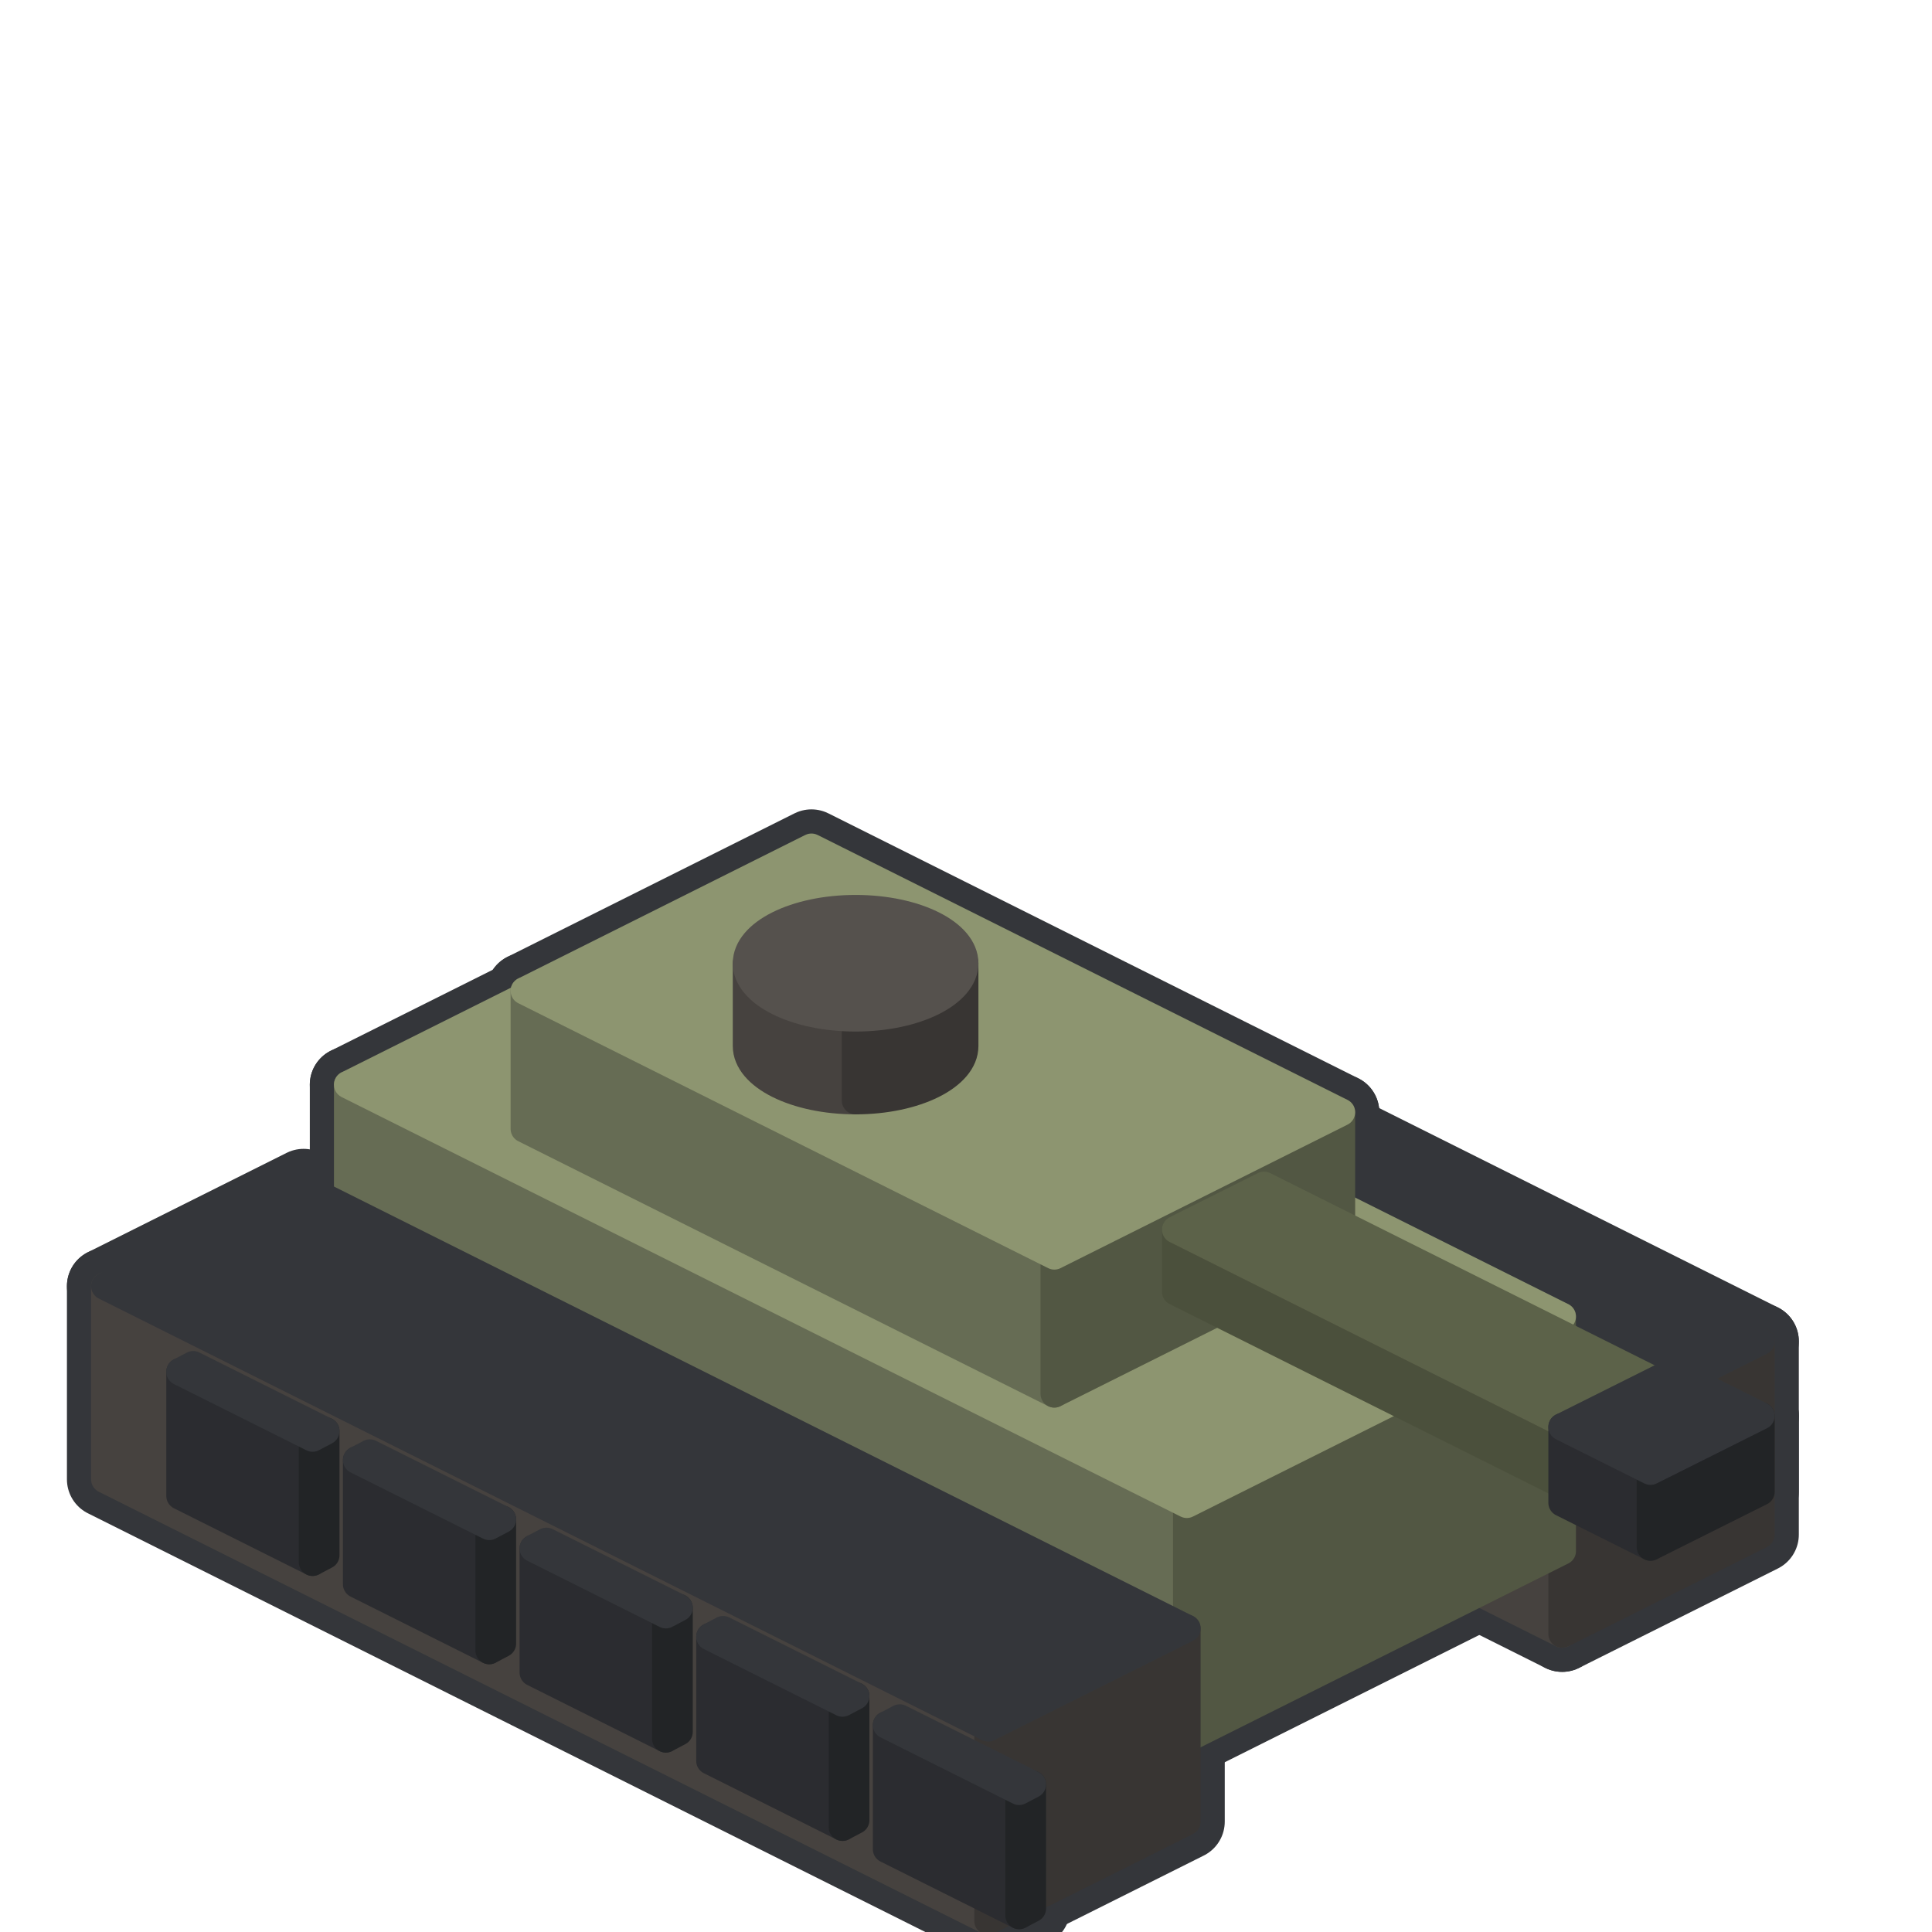
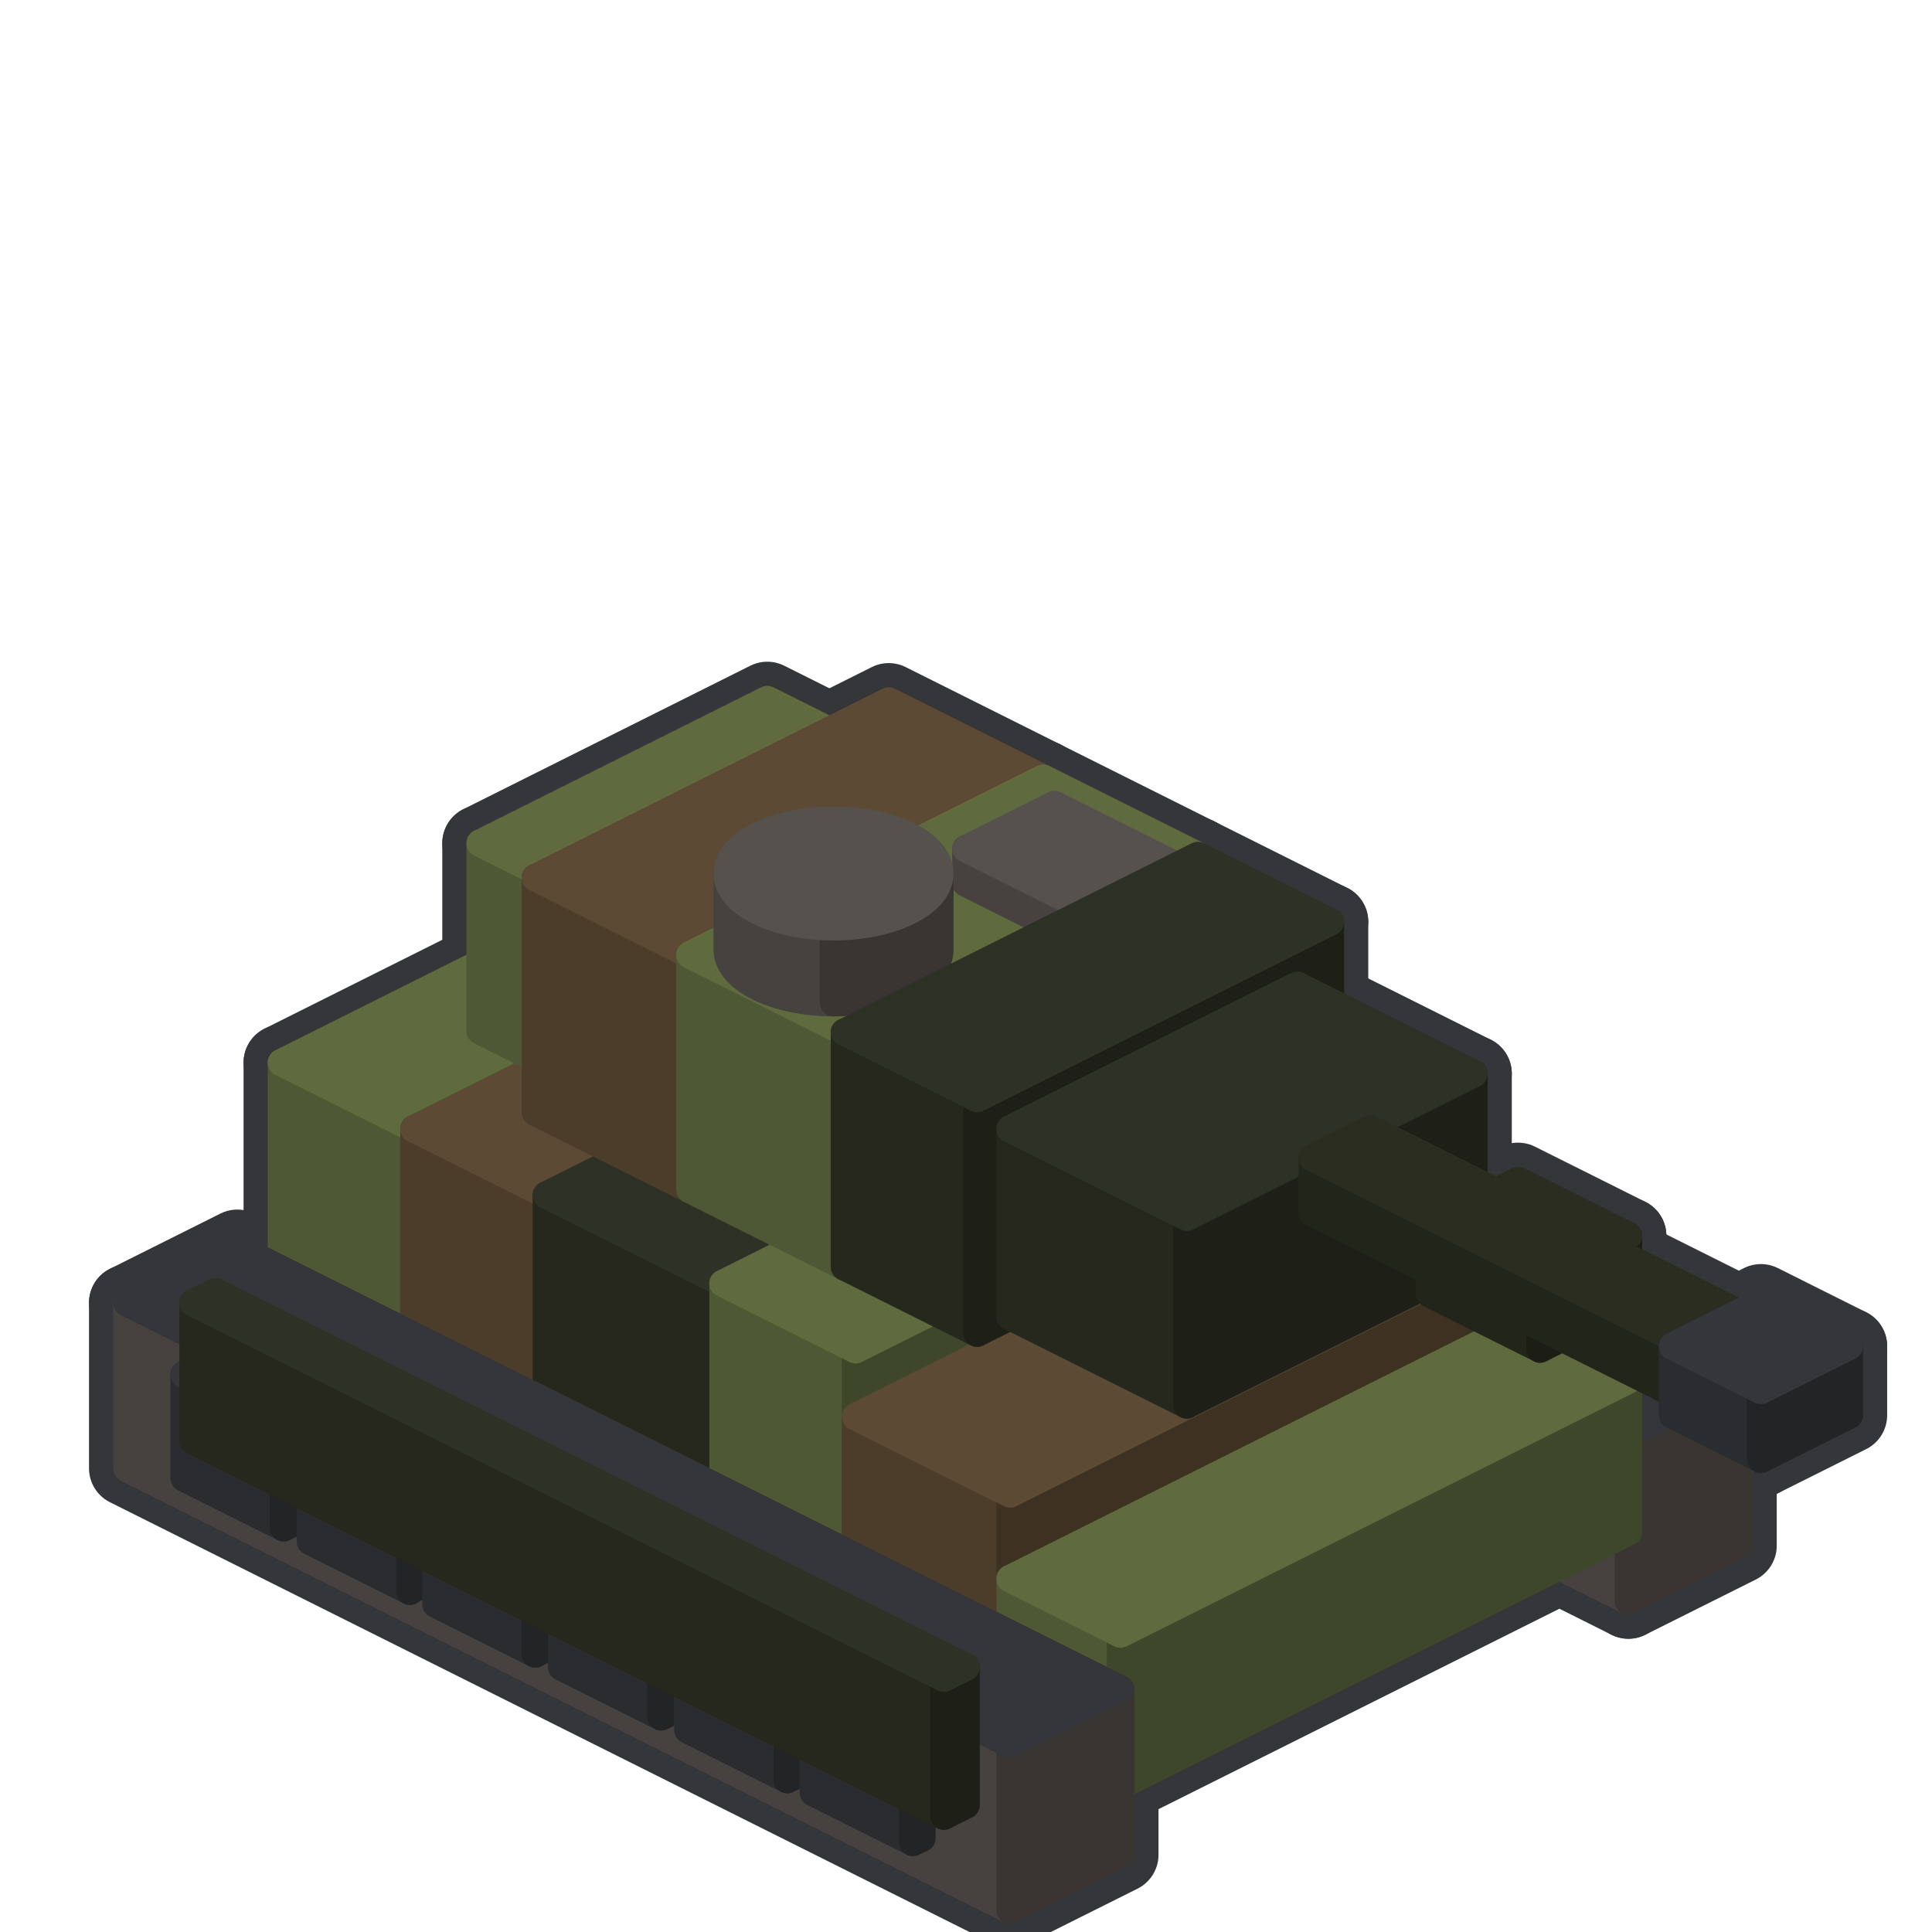
<svg xmlns="http://www.w3.org/2000/svg" width="28" height="28" viewBox="0 0 28 28">
  <g transform="translate(-18 -4)" stroke-linejoin="round" stroke-width="0.4">
-     <polygon points="27.84,21.28 40.64,27.68 40.64,24.88 27.84,18.48" fill="#34363a" stroke="#34363a" stroke-width="1.1" />
-     <polygon points="43.52,26.24 40.64,27.68 40.64,24.88 43.52,23.44" fill="#34363a" stroke="#34363a" stroke-width="1.1" />
-     <polygon points="30.72,17.04 43.52,23.44 40.64,24.88 27.84,18.48" fill="#34363a" stroke="#34363a" stroke-width="1.1" />
-     <polygon points="23.04,23.12 35.20,29.20 35.20,25.80 23.04,19.72" fill="#34363a" stroke="#34363a" stroke-width="1.1" />
-     <polygon points="40.64,26.48 35.20,29.20 35.20,25.80 40.64,23.08" fill="#34363a" stroke="#34363a" stroke-width="1.1" />
-     <polygon points="28.48,17.00 40.64,23.08 35.20,25.80 23.04,19.72" fill="#34363a" stroke="#34363a" stroke-width="1.1" />
-     <polygon points="25.60,20.36 33.28,24.20 33.28,22.20 25.60,18.36" fill="#34363a" stroke="#34363a" stroke-width="1.1" />
-     <polygon points="37.44,22.12 33.28,24.20 33.28,22.20 37.44,20.12" fill="#34363a" stroke="#34363a" stroke-width="1.1" />
-     <polygon points="29.76,16.28 37.44,20.12 33.28,22.20 25.60,18.36" fill="#34363a" stroke="#34363a" stroke-width="1.1" />
+     <polygon points="28.80,20.80 41.60,27.20 41.60,24.80 28.80,18.40" fill="#34363a" stroke="#34363a" stroke-width="1.1" />
+     <polygon points="43.20,26.40 41.60,27.20 41.60,24.80 43.20,24.00" fill="#34363a" stroke="#34363a" stroke-width="1.1" />
+     <polygon points="30.40,17.60 43.20,24.00 41.60,24.80 28.80,18.40" fill="#34363a" stroke="#34363a" stroke-width="1.1" />
+     <polygon points="22.08,23.80 24.00,24.76 24.00,20.36 22.08,19.40" fill="#34363a" stroke="#34363a" stroke-width="1.1" />
+     <polygon points="31.36,21.08 24.00,24.76 24.00,20.36 31.36,16.68" fill="#34363a" stroke="#34363a" stroke-width="1.1" />
+     <polygon points="29.44,15.72 31.36,16.68 24.00,20.36 22.08,19.40" fill="#34363a" stroke="#34363a" stroke-width="1.1" />
+     <polygon points="24.00,24.76 25.92,25.72 25.92,21.32 24.00,20.36" fill="#34363a" stroke="#34363a" stroke-width="1.1" />
+     <polygon points="33.28,22.04 25.92,25.72 25.92,21.32 33.28,17.64" fill="#34363a" stroke="#34363a" stroke-width="1.1" />
+     <polygon points="31.36,16.68 33.28,17.64 25.92,21.32 24.00,20.36" fill="#34363a" stroke="#34363a" stroke-width="1.1" />
+     <polygon points="24.96,18.94 26.24,19.58 26.24,16.86 24.96,16.22" fill="#34363a" stroke="#34363a" stroke-width="1.1" />
+     <polygon points="30.40,17.50 26.24,19.58 26.24,16.86 30.40,14.78" fill="#34363a" stroke="#34363a" stroke-width="1.1" />
+     <polygon points="29.12,14.14 30.40,14.78 26.24,16.86 24.96,16.22" fill="#34363a" stroke="#34363a" stroke-width="1.1" />
+     <polygon points="25.92,25.72 28.48,27.00 28.48,22.60 25.92,21.32" fill="#34363a" stroke="#34363a" stroke-width="1.1" />
+     <polygon points="35.84,23.32 28.48,27.00 28.48,22.60 35.84,18.92" fill="#34363a" stroke="#34363a" stroke-width="1.1" />
+     <polygon points="33.28,17.64 35.84,18.92 28.48,22.60 25.92,21.32" fill="#34363a" stroke="#34363a" stroke-width="1.1" />
+     <polygon points="25.76,20.12 28.00,21.24 28.00,17.84 25.76,16.72" fill="#34363a" stroke="#34363a" stroke-width="1.1" />
+     <polygon points="33.12,18.68 28.00,21.24 28.00,17.84 33.12,15.28" fill="#34363a" stroke="#34363a" stroke-width="1.1" />
+     <polygon points="30.88,14.16 33.12,15.28 28.00,17.84 25.76,16.72" fill="#34363a" stroke="#34363a" stroke-width="1.1" />
+     <polygon points="28.48,27.00 30.40,27.96 30.40,23.56 28.48,22.60" fill="#34363a" stroke="#34363a" stroke-width="1.1" />
+     <polygon points="37.76,24.28 30.40,27.96 30.40,23.56 37.76,19.88" fill="#34363a" stroke="#34363a" stroke-width="1.1" />
+     <polygon points="35.84,18.92 37.76,19.88 30.40,23.56 28.48,22.60" fill="#34363a" stroke="#34363a" stroke-width="1.1" />
+     <polygon points="28.00,21.24 30.24,22.36 30.24,18.96 28.00,17.84" fill="#34363a" stroke="#34363a" stroke-width="1.1" />
+     <polygon points="35.36,19.80 30.24,22.36 30.24,18.96 35.36,16.40" fill="#34363a" stroke="#34363a" stroke-width="1.1" />
+     <polygon points="33.12,15.28 35.36,16.40 30.24,18.96 28.00,17.84" fill="#34363a" stroke="#34363a" stroke-width="1.1" />
+     <polygon points="32.00,16.80 34.24,17.92 34.24,17.42 32.00,16.30" fill="#34363a" stroke="#34363a" stroke-width="1.1" />
+     <polygon points="35.52,17.28 34.24,17.92 34.24,17.42 35.52,16.78" fill="#34363a" stroke="#34363a" stroke-width="1.1" />
+     <polygon points="33.28,15.66 35.52,16.78 34.24,17.42 32.00,16.30" fill="#34363a" stroke="#34363a" stroke-width="1.1" />
    <polygon points="" fill="#34363a" stroke="#34363a" stroke-width="1.1" />
    <polygon points="" fill="#34363a" stroke="#34363a" stroke-width="1.1" />
    <polygon points="" fill="#34363a" stroke="#34363a" stroke-width="1.1" />
-     <polygon points="35.04,22.72 40.80,25.60 40.80,24.70 35.04,21.82" fill="#34363a" stroke="#34363a" stroke-width="1.1" />
-     <polygon points="42.08,24.96 40.80,25.60 40.80,24.70 42.08,24.06" fill="#34363a" stroke="#34363a" stroke-width="1.1" />
-     <polygon points="36.32,21.18 42.08,24.06 40.80,24.70 35.04,21.82" fill="#34363a" stroke="#34363a" stroke-width="1.1" />
-     <polygon points="19.52,25.44 32.32,31.84 32.32,29.04 19.52,22.64" fill="#34363a" stroke="#34363a" stroke-width="1.1" />
-     <polygon points="35.20,30.40 32.32,31.84 32.32,29.04 35.20,27.60" fill="#34363a" stroke="#34363a" stroke-width="1.1" />
-     <polygon points="22.40,21.20 35.20,27.60 32.32,29.04 19.52,22.64" fill="#34363a" stroke="#34363a" stroke-width="1.1" />
-     <polygon points="20.61,25.68 22.53,26.64 22.53,24.84 20.61,23.88" fill="#34363a" stroke="#34363a" stroke-width="1.1" />
-     <polygon points="22.72,26.54 22.53,26.64 22.53,24.84 22.72,24.74" fill="#34363a" stroke="#34363a" stroke-width="1.1" />
-     <polygon points="20.80,23.78 22.72,24.74 22.53,24.84 20.61,23.88" fill="#34363a" stroke="#34363a" stroke-width="1.1" />
-     <polygon points="23.17,26.96 25.09,27.92 25.09,26.12 23.17,25.16" fill="#34363a" stroke="#34363a" stroke-width="1.1" />
-     <polygon points="25.28,27.82 25.09,27.92 25.09,26.12 25.28,26.02" fill="#34363a" stroke="#34363a" stroke-width="1.1" />
-     <polygon points="23.36,25.06 25.28,26.02 25.09,26.12 23.17,25.16" fill="#34363a" stroke="#34363a" stroke-width="1.1" />
-     <polygon points="25.73,28.24 27.65,29.20 27.65,27.40 25.73,26.44" fill="#34363a" stroke="#34363a" stroke-width="1.1" />
-     <polygon points="27.84,29.10 27.65,29.20 27.65,27.40 27.84,27.30" fill="#34363a" stroke="#34363a" stroke-width="1.1" />
-     <polygon points="25.92,26.34 27.84,27.30 27.65,27.40 25.73,26.44" fill="#34363a" stroke="#34363a" stroke-width="1.1" />
-     <polygon points="28.29,29.52 30.21,30.48 30.21,28.68 28.29,27.72" fill="#34363a" stroke="#34363a" stroke-width="1.1" />
-     <polygon points="30.40,30.38 30.21,30.48 30.21,28.68 30.40,28.58" fill="#34363a" stroke="#34363a" stroke-width="1.1" />
-     <polygon points="28.48,27.62 30.40,28.58 30.21,28.68 28.29,27.72" fill="#34363a" stroke="#34363a" stroke-width="1.1" />
-     <polygon points="40.64,25.78 41.92,26.42 41.92,25.32 40.64,24.68" fill="#34363a" stroke="#34363a" stroke-width="1.1" />
-     <polygon points="43.52,25.62 41.92,26.42 41.92,25.32 43.52,24.52" fill="#34363a" stroke="#34363a" stroke-width="1.1" />
-     <polygon points="42.24,23.88 43.52,24.52 41.92,25.32 40.64,24.68" fill="#34363a" stroke="#34363a" stroke-width="1.1" />
-     <polygon points="30.85,30.80 32.77,31.76 32.77,29.96 30.85,29.00" fill="#34363a" stroke="#34363a" stroke-width="1.1" />
-     <polygon points="32.96,31.66 32.77,31.76 32.77,29.96 32.96,29.86" fill="#34363a" stroke="#34363a" stroke-width="1.1" />
-     <polygon points="31.04,28.90 32.96,29.86 32.77,29.96 30.85,29.00" fill="#34363a" stroke="#34363a" stroke-width="1.1" />
-     <polygon points="27.84,21.28 40.64,27.68 40.64,24.88 27.84,18.48" fill="#46423f" stroke="#46423f" />
-     <polygon points="43.52,26.24 40.64,27.68 40.64,24.88 43.52,23.44" fill="#383533" stroke="#383533" />
-     <polygon points="30.72,17.04 43.52,23.44 40.64,24.88 27.84,18.48" fill="#34363a" stroke="#34363a" />
-     <polygon points="23.04,23.12 35.20,29.20 35.20,25.80 23.04,19.72" fill="#666c54" stroke="#666c54" />
-     <polygon points="40.64,26.48 35.20,29.20 35.20,25.80 40.64,23.08" fill="#525743" stroke="#525743" />
-     <polygon points="28.48,17.00 40.64,23.08 35.20,25.80 23.04,19.72" fill="#8d9570" stroke="#8d9570" />
-     <polygon points="25.60,20.36 33.28,24.20 33.28,22.20 25.60,18.36" fill="#666c54" stroke="#666c54" />
-     <polygon points="37.44,22.12 33.28,24.20 33.28,22.20 37.44,20.12" fill="#525743" stroke="#525743" />
-     <polygon points="29.76,16.28 37.44,20.12 33.28,22.20 25.60,18.36" fill="#8d9570" stroke="#8d9570" />
-     <path d="M 30.40 19.95 A 1.58 0.79 0 0 1 28.82 19.16 L 28.82 17.96 L 30.40 17.96 Z" fill="#46423f" stroke="#46423f" />
-     <path d="M 30.40 19.95 A 1.58 0.79 0 0 0 31.98 19.16 L 31.98 17.96 L 30.40 17.96 Z" fill="#383533" stroke="#383533" />
-     <path d="M 28.82 17.96 A 1.58 0.79 0 1 0 31.98 17.96 A 1.58 0.79 0 1 0 28.82 17.96 Z" fill="#55514d" stroke="#55514d" />
-     <polygon points="35.04,22.72 40.80,25.60 40.80,24.70 35.04,21.82" fill="#4b503c" stroke="#4b503c" />
-     <polygon points="42.08,24.96 40.80,25.60 40.80,24.70 42.08,24.06" fill="#3d4130" stroke="#3d4130" />
-     <polygon points="36.32,21.18 42.08,24.06 40.80,24.70 35.04,21.82" fill="#5c6249" stroke="#5c6249" />
-     <polygon points="19.52,25.44 32.32,31.84 32.32,29.04 19.52,22.64" fill="#46423f" stroke="#46423f" />
-     <polygon points="35.20,30.40 32.32,31.84 32.32,29.04 35.20,27.60" fill="#383533" stroke="#383533" />
-     <polygon points="22.40,21.20 35.20,27.60 32.32,29.04 19.52,22.64" fill="#34363a" stroke="#34363a" />
-     <polygon points="20.61,25.68 22.53,26.64 22.53,24.84 20.61,23.88" fill="#2b2c30" stroke="#2b2c30" />
-     <polygon points="22.72,26.54 22.53,26.64 22.53,24.84 22.72,24.74" fill="#222426" stroke="#222426" />
-     <polygon points="20.80,23.78 22.72,24.74 22.53,24.84 20.61,23.88" fill="#34363a" stroke="#34363a" />
-     <polygon points="23.17,26.96 25.09,27.92 25.09,26.12 23.17,25.16" fill="#2b2c30" stroke="#2b2c30" />
-     <polygon points="25.28,27.82 25.09,27.92 25.09,26.12 25.28,26.02" fill="#222426" stroke="#222426" />
-     <polygon points="23.36,25.06 25.28,26.02 25.09,26.12 23.17,25.16" fill="#34363a" stroke="#34363a" />
-     <polygon points="25.73,28.24 27.65,29.20 27.65,27.40 25.73,26.44" fill="#2b2c30" stroke="#2b2c30" />
-     <polygon points="27.84,29.10 27.65,29.20 27.65,27.40 27.84,27.30" fill="#222426" stroke="#222426" />
-     <polygon points="25.92,26.34 27.84,27.30 27.65,27.40 25.73,26.44" fill="#34363a" stroke="#34363a" />
-     <polygon points="28.29,29.52 30.21,30.48 30.21,28.68 28.29,27.72" fill="#2b2c30" stroke="#2b2c30" />
-     <polygon points="30.40,30.38 30.21,30.48 30.21,28.68 30.40,28.58" fill="#222426" stroke="#222426" />
-     <polygon points="28.48,27.62 30.40,28.58 30.21,28.68 28.29,27.72" fill="#34363a" stroke="#34363a" />
-     <polygon points="40.64,25.78 41.92,26.42 41.92,25.32 40.64,24.68" fill="#2b2c30" stroke="#2b2c30" />
-     <polygon points="43.52,25.62 41.92,26.42 41.92,25.32 43.52,24.52" fill="#222426" stroke="#222426" />
-     <polygon points="42.24,23.88 43.52,24.52 41.92,25.32 40.64,24.68" fill="#34363a" stroke="#34363a" />
-     <polygon points="30.85,30.80 32.77,31.76 32.77,29.96 30.85,29.00" fill="#2b2c30" stroke="#2b2c30" />
-     <polygon points="32.96,31.66 32.77,31.76 32.77,29.96 32.96,29.86" fill="#222426" stroke="#222426" />
-     <polygon points="31.04,28.90 32.96,29.86 32.77,29.96 30.85,29.00" fill="#34363a" stroke="#34363a" />
+     <polygon points="30.40,27.96 32.64,29.08 32.64,25.65 30.40,24.53" fill="#34363a" stroke="#34363a" stroke-width="1.1" />
+     <polygon points="40.00,25.40 32.64,29.08 32.64,25.65 40.00,21.97" fill="#34363a" stroke="#34363a" stroke-width="1.1" />
+     <polygon points="37.76,20.85 40.00,21.97 32.64,25.65 30.40,24.53" fill="#34363a" stroke="#34363a" stroke-width="1.1" />
+     <polygon points="30.24,22.36 32.16,23.32 32.16,19.92 30.24,18.96" fill="#34363a" stroke="#34363a" stroke-width="1.1" />
+     <polygon points="37.28,20.76 32.16,23.32 32.16,19.92 37.28,17.36" fill="#34363a" stroke="#34363a" stroke-width="1.1" />
+     <polygon points="35.36,16.40 37.28,17.36 32.16,19.92 30.24,18.96" fill="#34363a" stroke="#34363a" stroke-width="1.1" />
+     <polygon points="32.64,29.08 34.24,29.88 34.24,27.68 32.64,26.88" fill="#34363a" stroke="#34363a" stroke-width="1.1" />
+     <polygon points="41.60,26.20 34.24,29.88 34.24,27.68 41.60,24.00" fill="#34363a" stroke="#34363a" stroke-width="1.1" />
+     <polygon points="40.00,23.20 41.60,24.00 34.24,27.68 32.64,26.88" fill="#34363a" stroke="#34363a" stroke-width="1.1" />
+     <polygon points="32.64,23.08 35.20,24.36 35.20,21.64 32.64,20.36" fill="#34363a" stroke="#34363a" stroke-width="1.1" />
+     <polygon points="39.36,22.28 35.20,24.36 35.20,21.64 39.36,19.56" fill="#34363a" stroke="#34363a" stroke-width="1.1" />
+     <polygon points="36.80,18.28 39.36,19.56 35.20,21.64 32.64,20.36" fill="#34363a" stroke="#34363a" stroke-width="1.1" />
+     <polygon points="38.72,22.75 40.32,23.55 40.32,22.55 38.72,21.75" fill="#34363a" stroke="#34363a" stroke-width="1.1" />
+     <polygon points="41.60,22.91 40.32,23.55 40.32,22.55 41.60,21.91" fill="#34363a" stroke="#34363a" stroke-width="1.1" />
+     <polygon points="40.00,21.11 41.60,21.91 40.32,22.55 38.72,21.75" fill="#34363a" stroke="#34363a" stroke-width="1.1" />
+     <polygon points="37.02,21.58 42.46,24.30 42.46,23.50 37.02,20.78" fill="#34363a" stroke="#34363a" stroke-width="1.1" />
+     <polygon points="43.30,23.88 42.46,24.30 42.46,23.50 43.30,23.08" fill="#34363a" stroke="#34363a" stroke-width="1.1" />
+     <polygon points="37.86,20.36 43.30,23.08 42.46,23.50 37.02,20.78" fill="#34363a" stroke="#34363a" stroke-width="1.1" />
+     <polygon points="19.84,25.28 32.64,31.68 32.64,29.28 19.84,22.88" fill="#34363a" stroke="#34363a" stroke-width="1.1" />
+     <polygon points="34.24,30.88 32.64,31.68 32.64,29.28 34.24,28.48" fill="#34363a" stroke="#34363a" stroke-width="1.1" />
+     <polygon points="21.44,22.08 34.24,28.48 32.64,29.28 19.84,22.88" fill="#34363a" stroke="#34363a" stroke-width="1.1" />
+     <polygon points="20.67,25.42 22.11,26.14 22.11,24.64 20.67,23.92" fill="#34363a" stroke="#34363a" stroke-width="1.1" />
+     <polygon points="22.24,26.08 22.11,26.14 22.11,24.64 22.24,24.58" fill="#34363a" stroke="#34363a" stroke-width="1.1" />
+     <polygon points="20.80,23.86 22.24,24.58 22.11,24.64 20.67,23.92" fill="#34363a" stroke="#34363a" stroke-width="1.1" />
+     <polygon points="22.50,26.34 23.94,27.06 23.94,25.56 22.50,24.84" fill="#34363a" stroke="#34363a" stroke-width="1.1" />
+     <polygon points="24.06,26.99 23.94,27.06 23.94,25.56 24.06,25.49" fill="#34363a" stroke="#34363a" stroke-width="1.1" />
+     <polygon points="22.62,24.77 24.06,25.49 23.94,25.56 22.50,24.84" fill="#34363a" stroke="#34363a" stroke-width="1.1" />
+     <polygon points="24.32,27.25 25.76,27.97 25.76,26.47 24.32,25.75" fill="#34363a" stroke="#34363a" stroke-width="1.1" />
+     <polygon points="25.89,27.90 25.76,27.97 25.76,26.47 25.89,26.40" fill="#34363a" stroke="#34363a" stroke-width="1.1" />
+     <polygon points="24.45,25.68 25.89,26.40 25.76,26.47 24.32,25.75" fill="#34363a" stroke="#34363a" stroke-width="1.1" />
+     <polygon points="26.14,28.16 27.58,28.88 27.58,27.38 26.14,26.66" fill="#34363a" stroke="#34363a" stroke-width="1.1" />
+     <polygon points="27.71,28.82 27.58,28.88 27.58,27.38 27.71,27.32" fill="#34363a" stroke="#34363a" stroke-width="1.1" />
+     <polygon points="26.27,26.60 27.71,27.32 27.58,27.38 26.14,26.66" fill="#34363a" stroke="#34363a" stroke-width="1.1" />
+     <polygon points="27.97,29.07 29.41,29.79 29.41,28.29 27.97,27.57" fill="#34363a" stroke="#34363a" stroke-width="1.1" />
+     <polygon points="29.54,29.73 29.41,29.79 29.41,28.29 29.54,28.23" fill="#34363a" stroke="#34363a" stroke-width="1.1" />
+     <polygon points="28.10,27.51 29.54,28.23 29.41,28.29 27.97,27.57" fill="#34363a" stroke="#34363a" stroke-width="1.1" />
+     <polygon points="29.79,29.98 31.23,30.70 31.23,29.20 29.79,28.48" fill="#34363a" stroke="#34363a" stroke-width="1.1" />
+     <polygon points="31.36,30.64 31.23,30.70 31.23,29.20 31.36,29.14" fill="#34363a" stroke="#34363a" stroke-width="1.1" />
+     <polygon points="29.92,28.42 31.36,29.14 31.23,29.20 29.79,28.48" fill="#34363a" stroke="#34363a" stroke-width="1.1" />
+     <polygon points="20.80,24.88 31.68,30.32 31.68,28.32 20.80,22.88" fill="#34363a" stroke="#34363a" stroke-width="1.1" />
+     <polygon points="32.00,30.16 31.68,30.32 31.68,28.32 32.00,28.16" fill="#34363a" stroke="#34363a" stroke-width="1.1" />
+     <polygon points="21.12,22.72 32.00,28.16 31.68,28.32 20.80,22.88" fill="#34363a" stroke="#34363a" stroke-width="1.1" />
+     <polygon points="42.24,24.51 43.52,25.15 43.52,24.15 42.24,23.51" fill="#34363a" stroke="#34363a" stroke-width="1.1" />
+     <polygon points="44.80,24.51 43.52,25.15 43.52,24.15 44.80,23.51" fill="#34363a" stroke="#34363a" stroke-width="1.1" />
+     <polygon points="43.52,22.87 44.80,23.51 43.52,24.15 42.24,23.51" fill="#34363a" stroke="#34363a" stroke-width="1.1" />
+     <polygon points="28.80,20.80 41.60,27.20 41.60,24.80 28.80,18.40" fill="#46423f" stroke="#46423f" />
+     <polygon points="43.20,26.40 41.60,27.20 41.60,24.80 43.20,24.00" fill="#383533" stroke="#383533" />
+     <polygon points="30.40,17.60 43.20,24.00 41.60,24.80 28.80,18.40" fill="#34363a" stroke="#34363a" />
+     <polygon points="22.08,23.80 24.00,24.76 24.00,20.36 22.08,19.40" fill="#4e5834" stroke="#4e5834" />
+     <polygon points="31.36,21.08 24.00,24.76 24.00,20.36 31.36,16.68" fill="#3f472a" stroke="#3f472a" />
+     <polygon points="29.44,15.72 31.36,16.68 24.00,20.36 22.08,19.40" fill="#5f6b3f" stroke="#5f6b3f" />
+     <polygon points="24.00,24.76 25.92,25.72 25.92,21.32 24.00,20.36" fill="#4c3d2b" stroke="#4c3d2b" />
+     <polygon points="33.28,22.04 25.92,25.72 25.92,21.32 33.28,17.64" fill="#3d3122" stroke="#3d3122" />
+     <polygon points="31.36,16.68 33.28,17.64 25.92,21.32 24.00,20.36" fill="#5d4a34" stroke="#5d4a34" />
+     <polygon points="24.96,18.94 26.24,19.58 26.24,16.86 24.96,16.22" fill="#4e5834" stroke="#4e5834" />
+     <polygon points="30.40,17.50 26.24,19.58 26.24,16.86 30.40,14.78" fill="#3f472a" stroke="#3f472a" />
+     <polygon points="29.12,14.14 30.40,14.78 26.24,16.86 24.96,16.22" fill="#5f6b3f" stroke="#5f6b3f" />
+     <polygon points="25.92,25.72 28.48,27.00 28.48,22.60 25.92,21.32" fill="#26281e" stroke="#26281e" />
+     <polygon points="35.84,23.32 28.48,27.00 28.48,22.60 35.84,18.92" fill="#1e2018" stroke="#1e2018" />
+     <polygon points="33.28,17.64 35.84,18.92 28.48,22.60 25.92,21.32" fill="#2e3125" stroke="#2e3125" />
+     <polygon points="25.76,20.12 28.00,21.24 28.00,17.84 25.76,16.72" fill="#4c3d2b" stroke="#4c3d2b" />
+     <polygon points="33.12,18.68 28.00,21.24 28.00,17.84 33.12,15.28" fill="#3d3122" stroke="#3d3122" />
+     <polygon points="30.88,14.16 33.12,15.28 28.00,17.84 25.76,16.72" fill="#5d4a34" stroke="#5d4a34" />
+     <polygon points="28.48,27.00 30.40,27.96 30.40,23.56 28.48,22.60" fill="#4e5834" stroke="#4e5834" />
+     <polygon points="37.76,24.28 30.40,27.96 30.40,23.56 37.76,19.88" fill="#3f472a" stroke="#3f472a" />
+     <polygon points="35.84,18.92 37.76,19.88 30.40,23.56 28.48,22.60" fill="#5f6b3f" stroke="#5f6b3f" />
+     <polygon points="28.00,21.24 30.24,22.36 30.24,18.96 28.00,17.84" fill="#4e5834" stroke="#4e5834" />
+     <polygon points="35.36,19.80 30.24,22.36 30.24,18.96 35.36,16.40" fill="#3f472a" stroke="#3f472a" />
+     <polygon points="33.12,15.28 35.36,16.40 30.24,18.96 28.00,17.84" fill="#5f6b3f" stroke="#5f6b3f" />
+     <polygon points="32.00,16.80 34.24,17.92 34.24,17.42 32.00,16.30" fill="#46423f" stroke="#46423f" />
+     <polygon points="35.52,17.28 34.24,17.92 34.24,17.42 35.52,16.78" fill="#383533" stroke="#383533" />
+     <polygon points="33.28,15.66 35.52,16.78 34.24,17.42 32.00,16.30" fill="#55514d" stroke="#55514d" />
+     <path d="M 30.08 18.53 A 1.54 0.77 0 0 1 28.54 17.76 L 28.54 16.66 L 30.08 16.66 Z" fill="#46423f" stroke="#46423f" />
+     <path d="M 30.08 18.53 A 1.54 0.77 0 0 0 31.62 17.76 L 31.62 16.66 L 30.08 16.66 Z" fill="#383533" stroke="#383533" />
+     <path d="M 28.54 16.66 A 1.54 0.77 0 1 0 31.62 16.66 A 1.54 0.77 0 1 0 28.54 16.66 Z" fill="#55514d" stroke="#55514d" />
+     <polygon points="30.40,27.96 32.64,29.08 32.64,25.65 30.40,24.53" fill="#4c3d2b" stroke="#4c3d2b" />
+     <polygon points="40.00,25.40 32.64,29.08 32.64,25.65 40.00,21.97" fill="#3d3122" stroke="#3d3122" />
+     <polygon points="37.76,20.85 40.00,21.97 32.64,25.65 30.40,24.53" fill="#5d4a34" stroke="#5d4a34" />
+     <polygon points="30.24,22.36 32.16,23.32 32.16,19.92 30.24,18.96" fill="#26281e" stroke="#26281e" />
+     <polygon points="37.28,20.76 32.16,23.32 32.16,19.92 37.28,17.36" fill="#1e2018" stroke="#1e2018" />
+     <polygon points="35.36,16.40 37.28,17.36 32.16,19.92 30.24,18.96" fill="#2e3125" stroke="#2e3125" />
+     <polygon points="32.64,29.08 34.24,29.88 34.24,27.68 32.64,26.88" fill="#4e5834" stroke="#4e5834" />
+     <polygon points="41.60,26.20 34.24,29.88 34.24,27.68 41.60,24.00" fill="#3f472a" stroke="#3f472a" />
+     <polygon points="40.00,23.20 41.60,24.00 34.24,27.68 32.64,26.88" fill="#5f6b3f" stroke="#5f6b3f" />
+     <polygon points="32.64,23.08 35.20,24.36 35.20,21.64 32.64,20.36" fill="#26281e" stroke="#26281e" />
+     <polygon points="39.36,22.28 35.20,24.36 35.20,21.64 39.36,19.56" fill="#1e2018" stroke="#1e2018" />
+     <polygon points="36.80,18.28 39.36,19.56 35.20,21.64 32.64,20.36" fill="#2e3125" stroke="#2e3125" />
+     <polygon points="38.72,22.75 40.32,23.55 40.32,22.55 38.72,21.75" fill="#22251a" stroke="#22251a" />
+     <polygon points="41.60,22.91 40.32,23.55 40.32,22.55 41.60,21.91" fill="#1c1e15" stroke="#1c1e15" />
+     <polygon points="40.00,21.11 41.60,21.91 40.32,22.55 38.72,21.75" fill="#2a2d20" stroke="#2a2d20" />
+     <polygon points="37.02,21.58 42.46,24.30 42.46,23.50 37.02,20.78" fill="#22251a" stroke="#22251a" />
+     <polygon points="43.30,23.88 42.46,24.30 42.46,23.50 43.30,23.08" fill="#1c1e15" stroke="#1c1e15" />
+     <polygon points="37.86,20.36 43.30,23.08 42.46,23.50 37.02,20.78" fill="#2a2d20" stroke="#2a2d20" />
+     <polygon points="19.84,25.28 32.64,31.68 32.64,29.28 19.84,22.88" fill="#46423f" stroke="#46423f" />
+     <polygon points="34.24,30.88 32.64,31.68 32.64,29.28 34.24,28.48" fill="#383533" stroke="#383533" />
+     <polygon points="21.44,22.08 34.24,28.48 32.64,29.28 19.84,22.88" fill="#34363a" stroke="#34363a" />
+     <polygon points="20.67,25.42 22.11,26.14 22.11,24.64 20.67,23.92" fill="#2b2c30" stroke="#2b2c30" />
+     <polygon points="22.24,26.08 22.11,26.14 22.11,24.64 22.24,24.58" fill="#222426" stroke="#222426" />
+     <polygon points="20.80,23.86 22.24,24.58 22.11,24.64 20.67,23.92" fill="#34363a" stroke="#34363a" />
+     <polygon points="22.50,26.34 23.94,27.06 23.94,25.56 22.50,24.84" fill="#2b2c30" stroke="#2b2c30" />
+     <polygon points="24.06,26.99 23.94,27.06 23.94,25.56 24.06,25.49" fill="#222426" stroke="#222426" />
+     <polygon points="22.62,24.77 24.06,25.49 23.94,25.56 22.50,24.84" fill="#34363a" stroke="#34363a" />
+     <polygon points="24.32,27.25 25.76,27.97 25.76,26.47 24.32,25.75" fill="#2b2c30" stroke="#2b2c30" />
+     <polygon points="25.89,27.90 25.76,27.97 25.76,26.47 25.89,26.40" fill="#222426" stroke="#222426" />
+     <polygon points="24.45,25.68 25.89,26.40 25.76,26.47 24.32,25.75" fill="#34363a" stroke="#34363a" />
+     <polygon points="26.14,28.16 27.58,28.88 27.58,27.38 26.14,26.66" fill="#2b2c30" stroke="#2b2c30" />
+     <polygon points="27.71,28.82 27.58,28.88 27.58,27.38 27.71,27.32" fill="#222426" stroke="#222426" />
+     <polygon points="26.27,26.60 27.71,27.32 27.58,27.38 26.14,26.66" fill="#34363a" stroke="#34363a" />
+     <polygon points="27.97,29.07 29.41,29.79 29.41,28.29 27.97,27.57" fill="#2b2c30" stroke="#2b2c30" />
+     <polygon points="29.54,29.73 29.41,29.79 29.41,28.29 29.54,28.23" fill="#222426" stroke="#222426" />
+     <polygon points="28.10,27.51 29.54,28.23 29.41,28.29 27.97,27.57" fill="#34363a" stroke="#34363a" />
+     <polygon points="29.79,29.98 31.23,30.70 31.23,29.20 29.79,28.48" fill="#2b2c30" stroke="#2b2c30" />
+     <polygon points="31.36,30.64 31.23,30.70 31.23,29.20 31.36,29.14" fill="#222426" stroke="#222426" />
+     <polygon points="29.92,28.42 31.36,29.14 31.23,29.20 29.79,28.48" fill="#34363a" stroke="#34363a" />
+     <polygon points="20.80,24.88 31.68,30.32 31.68,28.32 20.80,22.88" fill="#26281e" stroke="#26281e" />
+     <polygon points="32.00,30.16 31.68,30.32 31.68,28.32 32.00,28.16" fill="#1e2018" stroke="#1e2018" />
+     <polygon points="21.12,22.72 32.00,28.16 31.68,28.32 20.80,22.88" fill="#2e3125" stroke="#2e3125" />
+     <polygon points="42.24,24.51 43.52,25.15 43.52,24.15 42.24,23.51" fill="#2b2c30" stroke="#2b2c30" />
+     <polygon points="44.80,24.51 43.52,25.15 43.52,24.15 44.80,23.51" fill="#222426" stroke="#222426" />
+     <polygon points="43.52,22.87 44.80,23.51 43.52,24.15 42.24,23.51" fill="#34363a" stroke="#34363a" />
  </g>
</svg>
